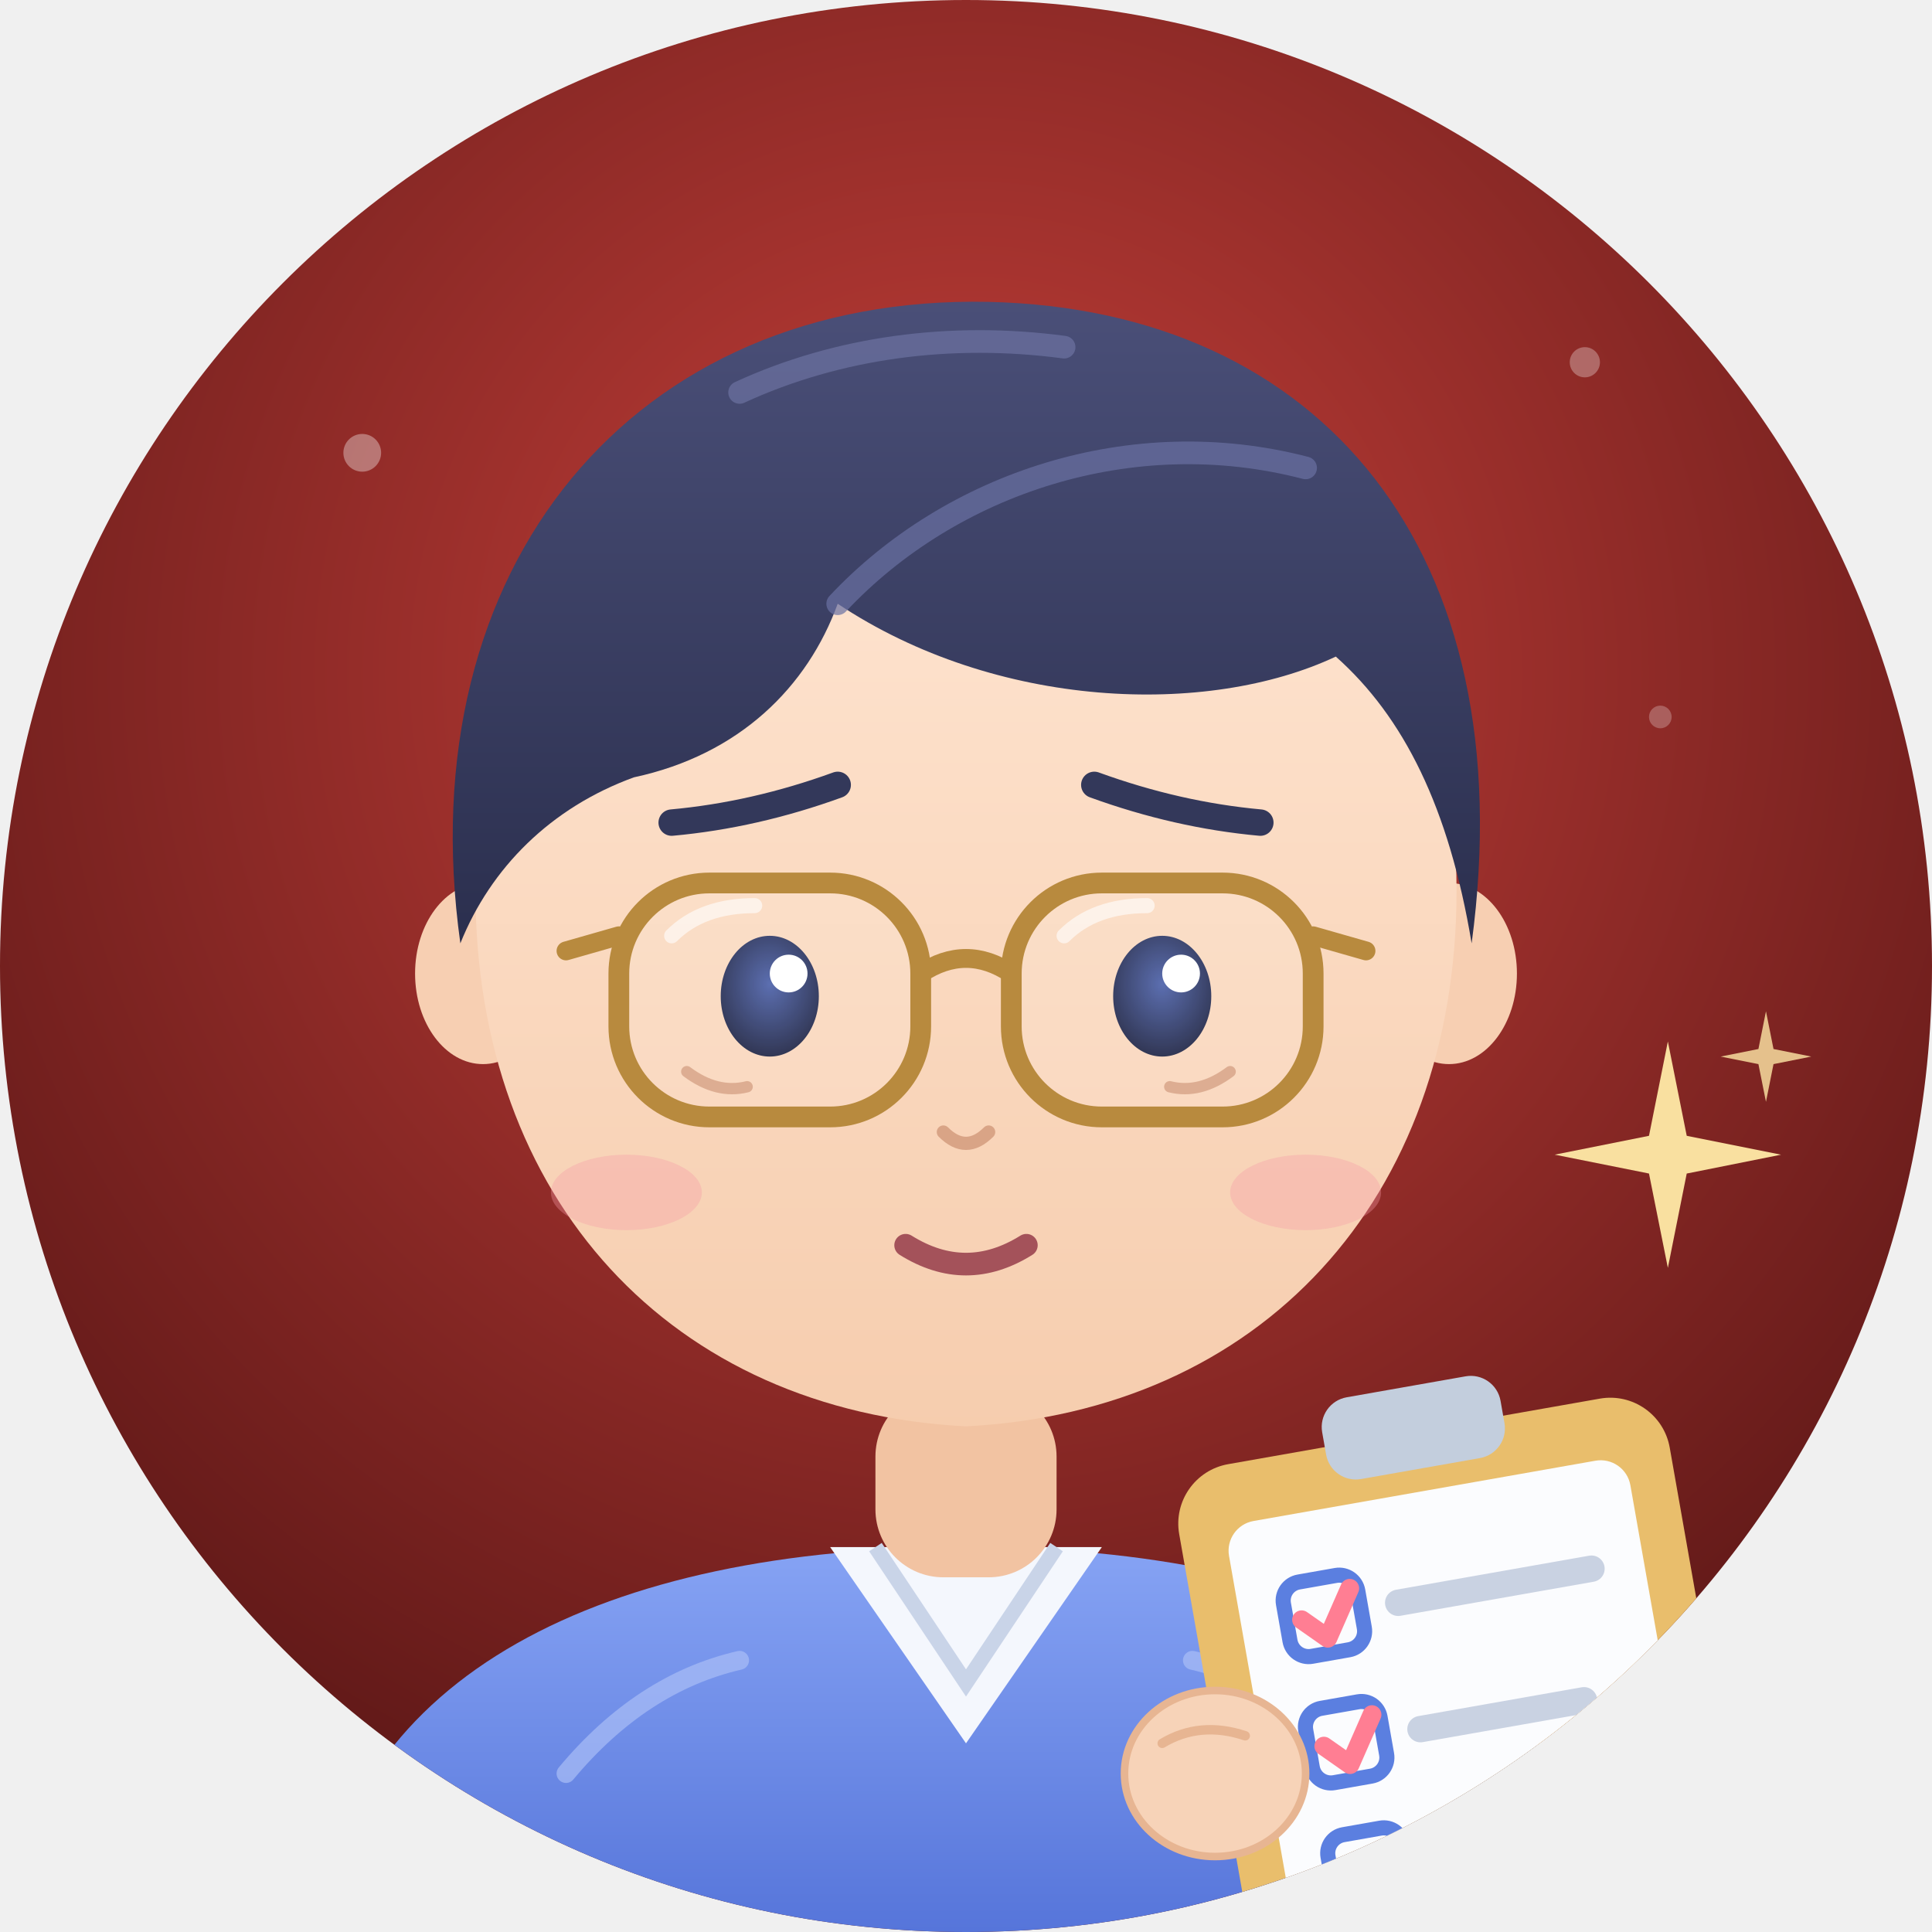
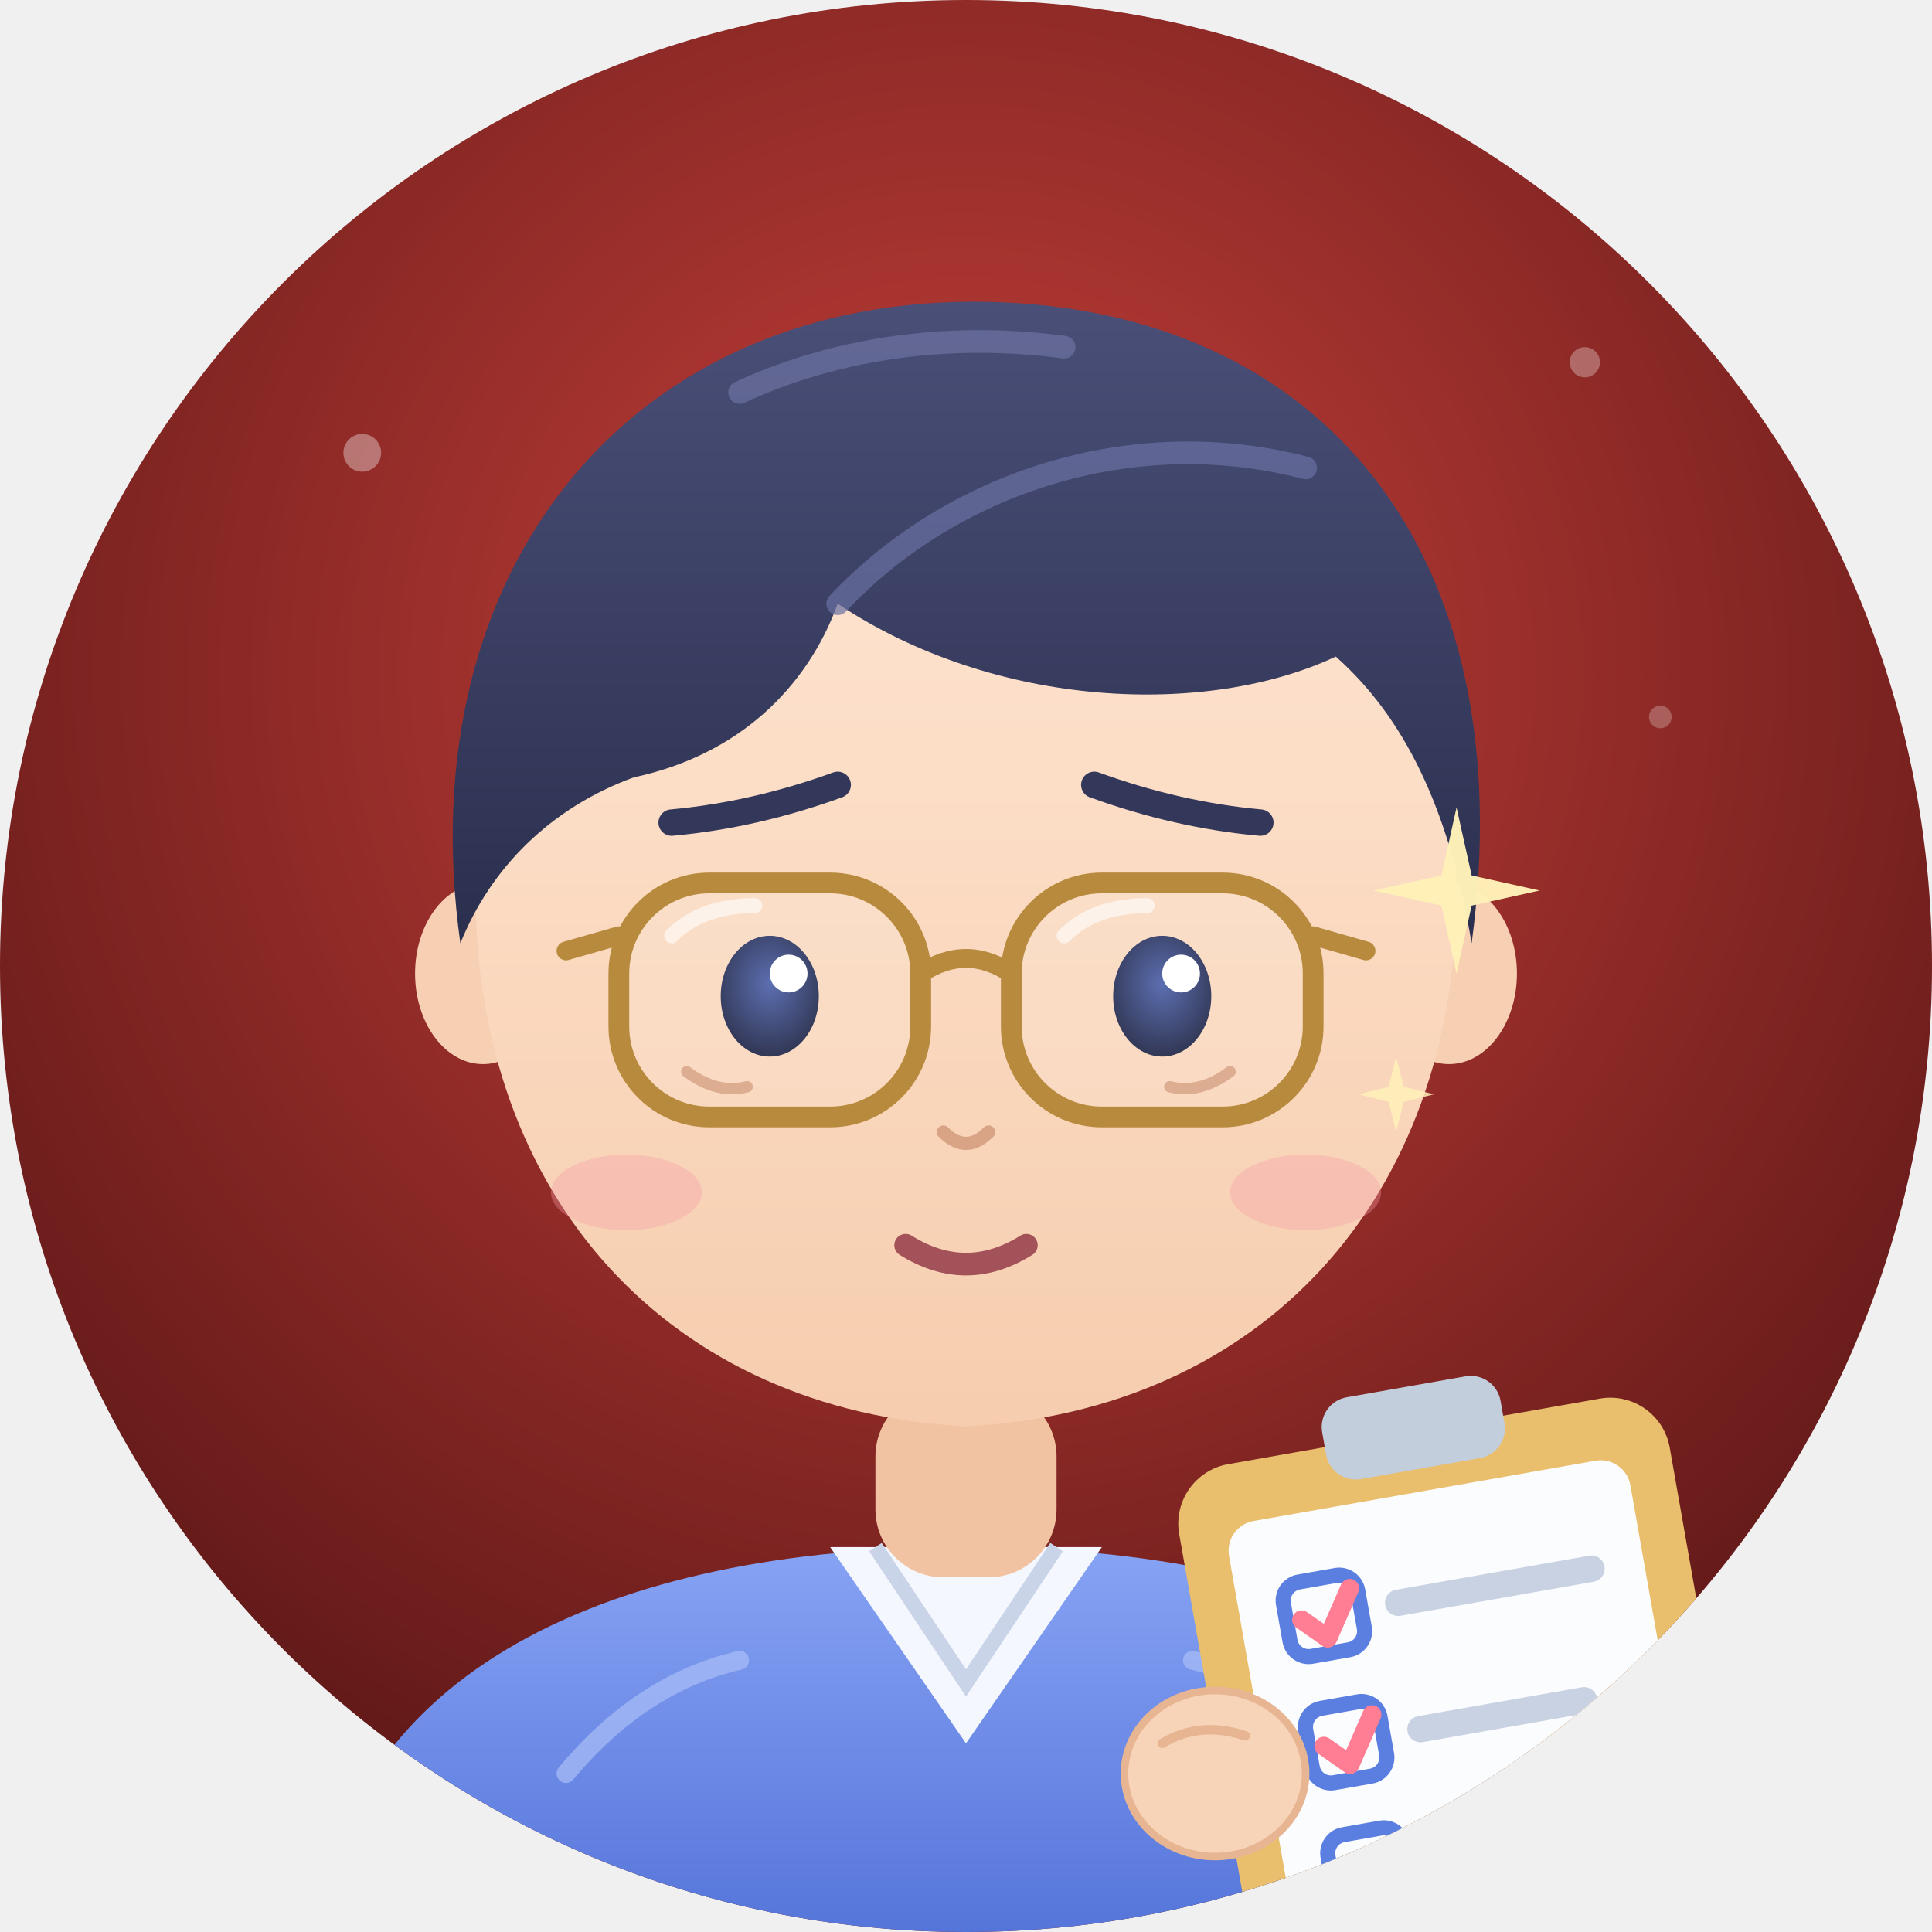
<svg xmlns="http://www.w3.org/2000/svg" viewBox="0 0 512 512" width="512" height="512">
  <defs>
    <radialGradient id="bg" cx="0.5" cy="0.35" r="0.75">
      <stop offset="0" stop-color="#C8403A" />
      <stop offset="1" stop-color="#4E1212" />
    </radialGradient>
    <linearGradient id="skin" x1="0" y1="0" x2="0" y2="1">
      <stop offset="0" stop-color="#FFE6D3" />
      <stop offset="1" stop-color="#F6CDAE" />
    </linearGradient>
    <linearGradient id="coat" x1="0" y1="0" x2="0" y2="1">
      <stop offset="0" stop-color="#86A3F4" />
      <stop offset="1" stop-color="#5675DA" />
    </linearGradient>
    <linearGradient id="hair" x1="0" y1="0" x2="0" y2="1">
      <stop offset="0" stop-color="#4A4F78" />
      <stop offset="1" stop-color="#2B2F4E" />
    </linearGradient>
    <radialGradient id="eye" cx="0.5" cy="0.4" r="0.6">
      <stop offset="0" stop-color="#4A5FA8" />
      <stop offset="1" stop-color="#1B2142" />
    </radialGradient>
    <clipPath id="circle">
      <circle cx="256" cy="256" r="256" />
    </clipPath>
  </defs>
  <g clip-path="url(#circle)">
    <rect width="512" height="512" fill="url(#bg)" />
    <circle cx="96" cy="120" r="5" fill="#FFFFFF" opacity="0.35" />
    <circle cx="420" cy="96" r="4" fill="#FFFFFF" opacity="0.3" />
    <circle cx="440" cy="190" r="3" fill="#FFFFFF" opacity="0.25" />
    <path d="M84,512 C92,444 160,410 256,410 C352,410 420,444 428,512 Z" fill="url(#coat)" />
    <path d="M220,410 L256,462 L292,410 Z" fill="#F4F7FD" />
    <path d="M232,410 L256,446 L280,410" fill="none" stroke="#C9D4E8" stroke-width="4" />
    <path d="M150,470 Q170,446 196,440 M362,470 Q342,446 316,440" fill="none" stroke="#A9BEF7" stroke-width="5" stroke-linecap="round" opacity="0.7" />
    <rect x="232" y="368" width="48" height="50" rx="18" fill="#F2C3A2" />
    <ellipse cx="128" cy="258" rx="18" ry="24" fill="#F7CFB2" />
    <ellipse cx="384" cy="258" rx="18" ry="24" fill="#F7CFB2" />
    <path d="M126,236 C126,150 186,112 256,112 C326,112 386,150 386,236 C386,318 334,374 256,378 C178,374 126,318 126,236 Z" fill="url(#skin)" />
    <path d="M122,250 C108,150 168,78 262,80 C350,82 404,146 390,250              C384,214 372,190 354,174              C320,190 264,188 222,160              C214,182 196,200 168,206              C146,214 130,230 122,250 Z" fill="url(#hair)" />
    <path d="M222,160 C252,128 300,112 346,124" fill="none" stroke="#6A71A3" stroke-width="6" stroke-linecap="round" opacity="0.7" />
    <path d="M196,104 C222,92 252,88 282,92" fill="none" stroke="#7B82B3" stroke-width="6" stroke-linecap="round" opacity="0.5" />
    <path d="M178,218 Q200,216 222,208" fill="none" stroke="#33385A" stroke-width="7" stroke-linecap="round" />
    <path d="M290,208 Q312,216 334,218" fill="none" stroke="#33385A" stroke-width="7" stroke-linecap="round" />
    <ellipse cx="204" cy="264" rx="13" ry="16" fill="url(#eye)" />
    <circle cx="209" cy="258" r="5" fill="#FFFFFF" />
    <ellipse cx="308" cy="264" rx="13" ry="16" fill="url(#eye)" />
    <circle cx="313" cy="258" r="5" fill="#FFFFFF" />
    <path d="M182,284 Q190,290 198,288 M326,284 Q318,290 310,288" fill="none" stroke="#D9A486" stroke-width="3" stroke-linecap="round" />
    <rect x="164" y="234" width="80" height="62" rx="24" fill="#FFFFFF" fill-opacity="0.10" stroke="#B88A3E" stroke-width="5.5" />
    <rect x="268" y="234" width="80" height="62" rx="24" fill="#FFFFFF" fill-opacity="0.10" stroke="#B88A3E" stroke-width="5.5" />
    <path d="M244,258 Q256,250 268,258" fill="none" stroke="#B88A3E" stroke-width="5" stroke-linecap="round" />
    <path d="M150,252 L164,248 M362,252 L348,248" stroke="#B88A3E" stroke-width="5" stroke-linecap="round" />
    <path d="M178,248 Q186,240 200,240" fill="none" stroke="#FFFFFF" stroke-opacity="0.6" stroke-width="4" stroke-linecap="round" />
    <path d="M282,248 Q290,240 304,240" fill="none" stroke="#FFFFFF" stroke-opacity="0.6" stroke-width="4" stroke-linecap="round" />
    <ellipse cx="166" cy="316" rx="20" ry="10" fill="#F59AA6" opacity="0.35" />
    <ellipse cx="346" cy="316" rx="20" ry="10" fill="#F59AA6" opacity="0.35" />
    <path d="M250,300 Q256,306 262,300" fill="none" stroke="#D9A486" stroke-width="3.5" stroke-linecap="round" />
    <path d="M240,330 Q256,340 272,330" fill="none" stroke="#A4525A" stroke-width="6" stroke-linecap="round" stroke-linejoin="round" />
    <g transform="translate(18 26) rotate(-10 372 440)">
      <rect x="306" y="352" width="132" height="168" rx="16" fill="#E9BE6C" />
      <rect x="318" y="368" width="108" height="142" rx="8" fill="#FBFCFE" />
      <rect x="348" y="340" width="48" height="22" rx="8" fill="#C3CEDD" />
      <g stroke-linecap="round" stroke-linejoin="round">
        <rect x="330" y="386" width="20" height="20" rx="5" fill="none" stroke="#5B7FE0" stroke-width="4" />
        <path d="M334,396 L340,402 L348,390" fill="none" stroke="#FF7E93" stroke-width="5" />
        <line x1="360" y1="396" x2="412" y2="396" stroke="#C9D2E2" stroke-width="7" />
        <rect x="330" y="420" width="20" height="20" rx="5" fill="none" stroke="#5B7FE0" stroke-width="4" />
        <path d="M334,430 L340,436 L348,424" fill="none" stroke="#FF7E93" stroke-width="5" />
        <line x1="360" y1="430" x2="404" y2="430" stroke="#C9D2E2" stroke-width="7" />
        <rect x="330" y="454" width="20" height="20" rx="5" fill="none" stroke="#5B7FE0" stroke-width="4" />
        <line x1="360" y1="464" x2="408" y2="464" stroke="#C9D2E2" stroke-width="7" />
      </g>
    </g>
    <ellipse cx="322" cy="470" rx="24" ry="22" fill="#F7D3B8" stroke="#E7B592" stroke-width="2" />
    <path d="M308,462 Q318,456 330,460" fill="none" stroke="#E7B592" stroke-width="2.5" stroke-linecap="round" />
-     <path d="M442,276 L447,301 L472,306 L447,311 L442,336 L437,311 L412,306 L437,301 Z" fill="#FFE9A6" opacity="0.95" />
-     <path d="M468,268 L470,278 L480,280 L470,282 L468,292 L466,282 L456,280 L466,278 Z" fill="#FFE9A6" opacity="0.8" />
+     <path d="M386,214 L390,232 L408,236 L390,240 L386,258 L382,240 L364,236 L382,232 Z" fill="#FFF1B8" opacity="0.98" />
+     <path d="M370,280 L372,288 L380,290 L372,292 L370,300 L368,292 L360,290 L368,288 Z" fill="#FFF1B8" opacity="0.85" />
  </g>
</svg>
